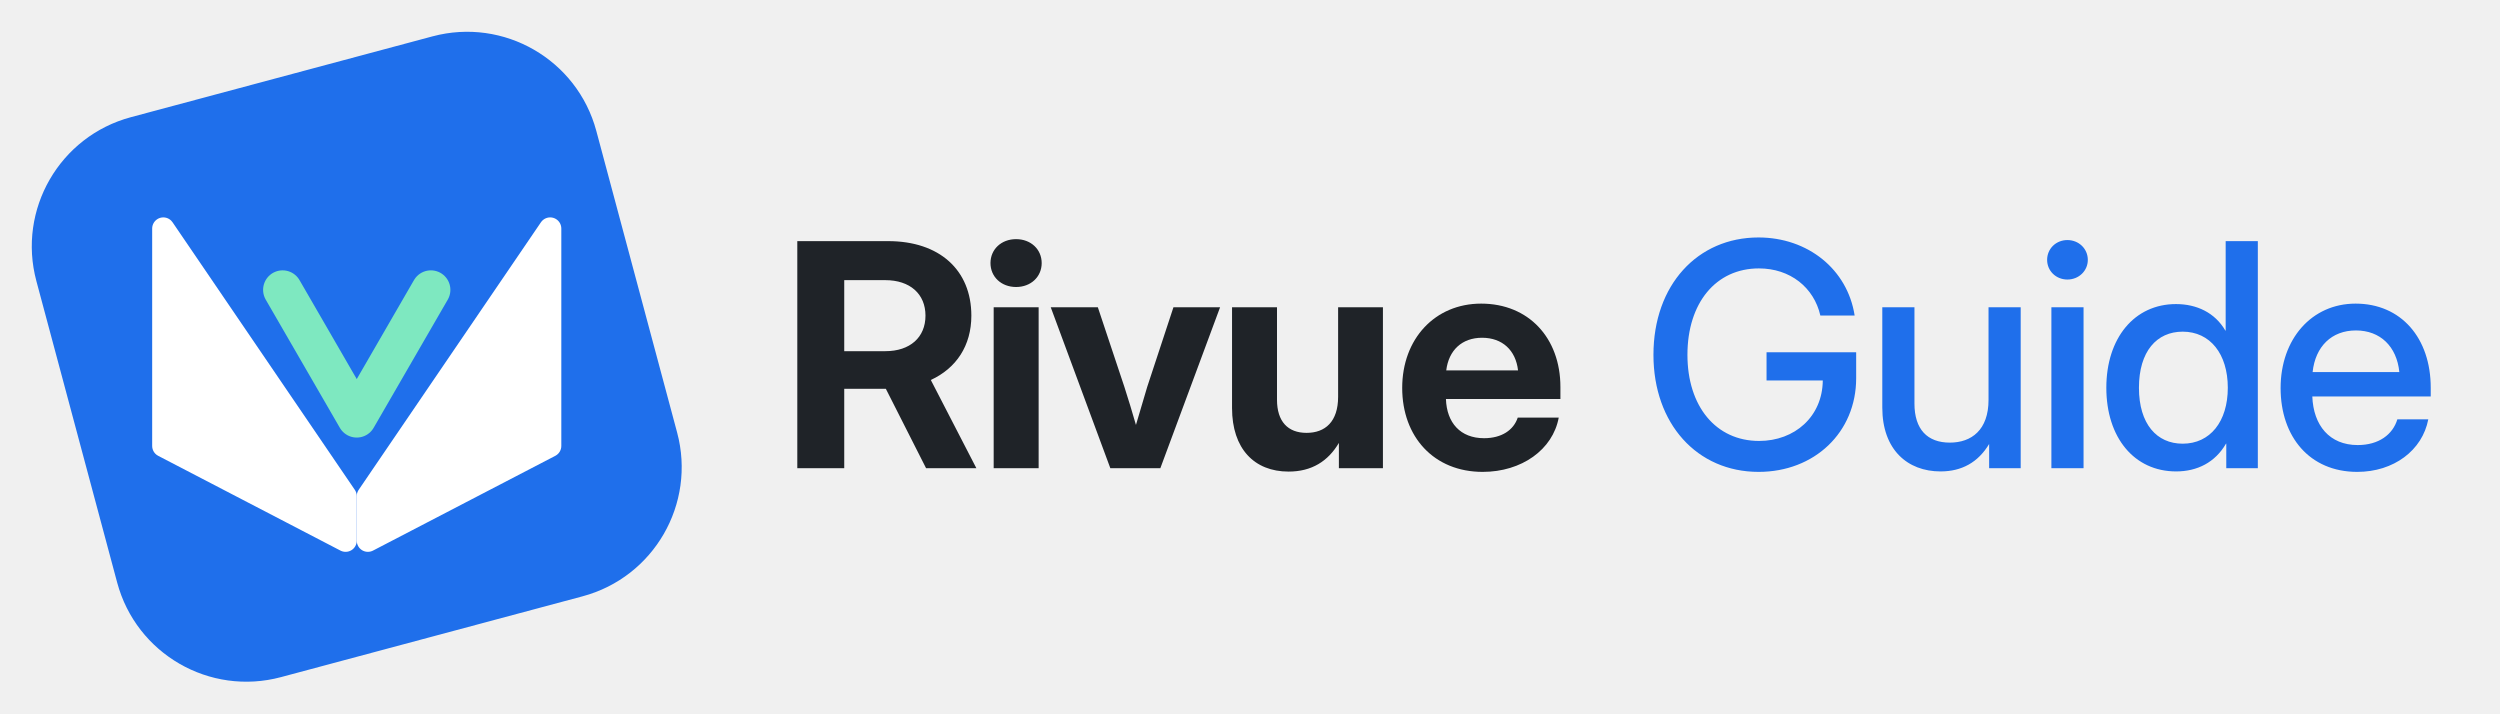
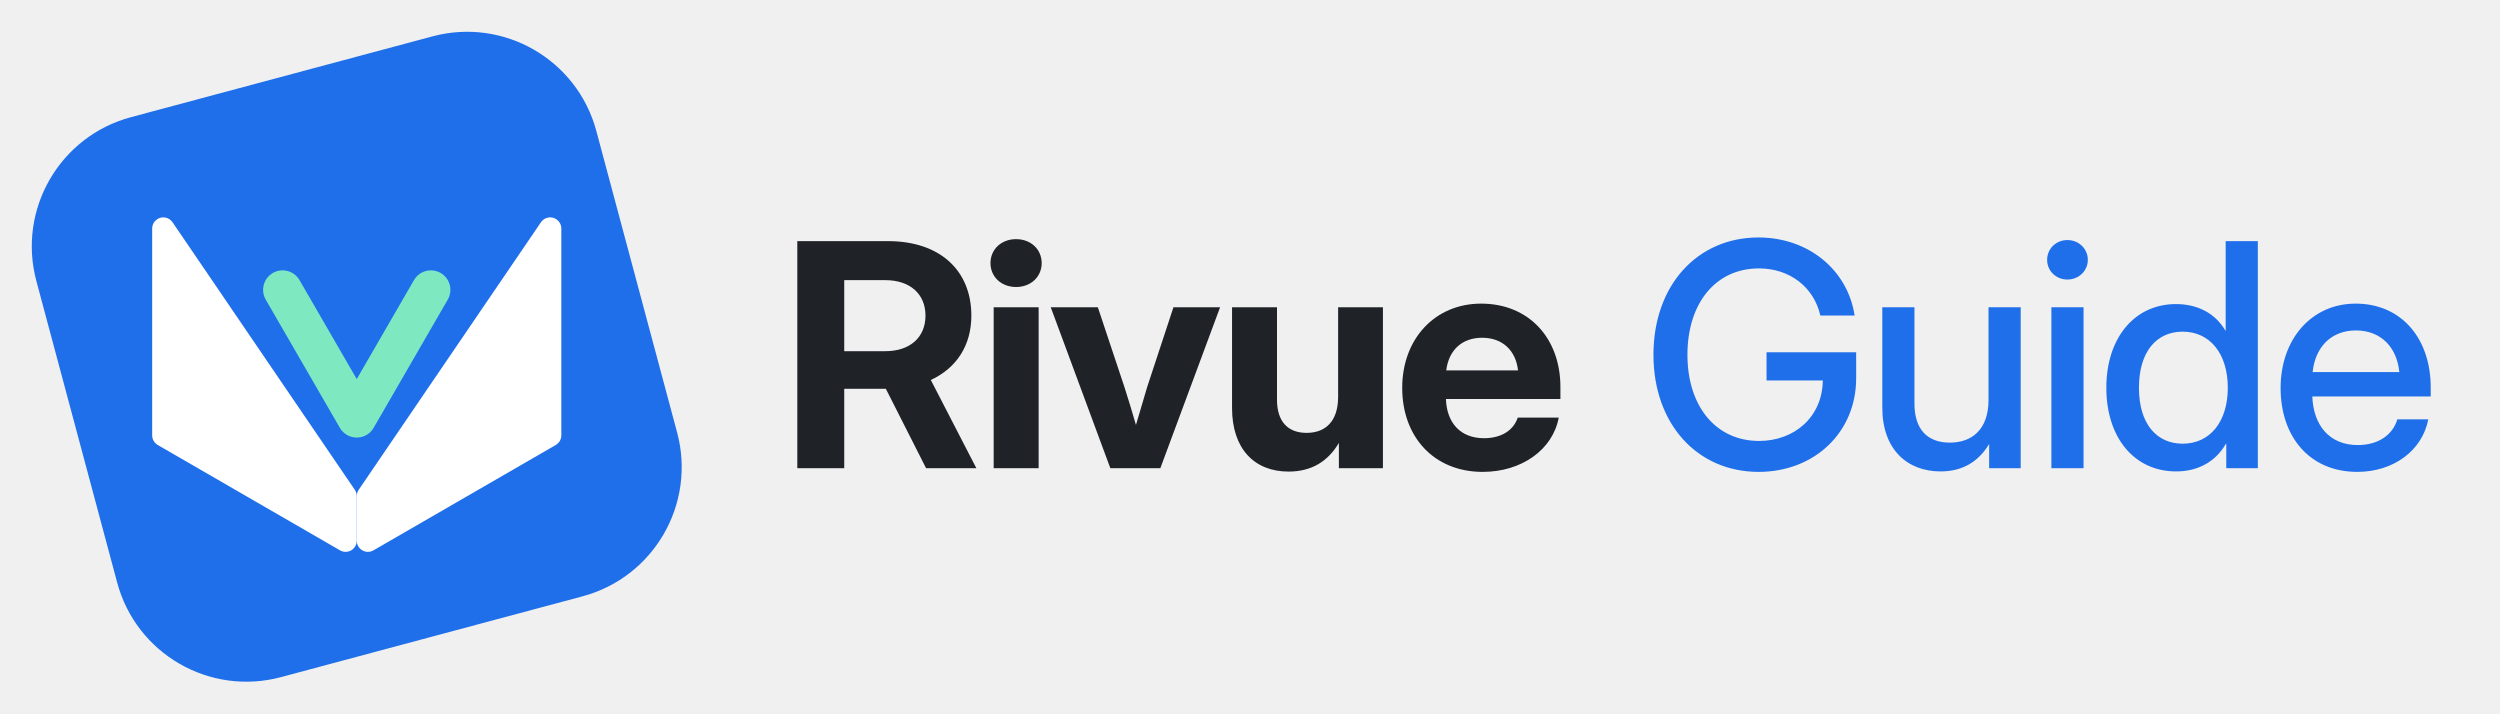
<svg xmlns="http://www.w3.org/2000/svg" viewBox="0 0 897 256">
  <g>
    <rect x="24" y="24" width="208" height="208" rx="48" fill="#1f6feb" transform="rotate(-15 128 128)" />
    <g fill="#ffffff" stroke="#ffffff" stroke-width="8" stroke-linejoin="round">
-       <path d="M58.6 82 L124 178 L124 194 L58.6 160 Z" />
-       <path d="M197.4 82 L132 178 L132 194 L197.4 160 Z" />
+       <path d="M58.6 82 L124 178 L124 194 L58.6 156.2 Z" />
+       <path d="M197.4 82 L132 178 L132 194 L197.4 156.2 Z" />
    </g>
    <path d="M101.4 104 L128 150 L154.6 104" fill="none" stroke="#7ee8c0" stroke-width="14" stroke-linecap="round" stroke-linejoin="round" />
  </g>
  <path d="M286.07 168.0H302.914V139.508H317.68C317.734 139.508 317.789 139.508 317.844 139.508L332.281 168.0H350.328L333.977 136.336C343.109 132.125 348.523 124.031 348.523 113.258C348.523 96.852 337.039 86.516 318.664 86.516H286.07ZM302.914 126.0V100.516H317.625C326.539 100.516 332.062 105.492 332.062 113.258C332.062 121.023 326.539 126.0 317.68 126.0Z M356.531 168.0H372.664V110.25H356.531ZM364.57 102.977C369.875 102.977 373.758 99.312 373.758 94.391C373.758 89.469 369.875 85.805 364.57 85.805C359.266 85.805 355.383 89.469 355.383 94.391C355.383 99.312 359.266 102.977 364.57 102.977Z M398.391 168.0H416.328L437.766 110.25H421.031L411.625 138.797C410.258 143.336 408.891 147.93 407.578 152.469C406.266 147.93 404.898 143.336 403.422 138.797L393.906 110.25H377.008Z M462.344 169.203C470.656 169.203 476.508 165.484 480.391 158.922V168.0H496.195V110.25H480.117V142.352C480.117 151.32 475.469 155.312 468.797 155.312C462.07 155.312 458.188 151.211 458.188 143.445V110.25H442.055V146.398C442.055 161.0 450.039 169.203 462.344 169.203Z M531.984 169.312C545.984 169.312 557.141 161.328 559.273 149.844H544.562C543.086 154.328 538.766 157.227 532.477 157.227C524.0 157.227 519.078 151.703 518.805 143.172H559.875V138.852C559.875 121.242 548.445 108.938 531.438 108.938C514.867 108.938 503.109 121.57 503.109 139.18C503.109 156.734 514.484 169.312 531.984 169.312ZM518.914 132.891C519.789 125.672 524.547 121.188 531.766 121.188C539.039 121.188 543.852 125.672 544.672 132.891Z" fill="#1f2328" />
  <path d="M630.992 169.312C651.008 169.312 665.992 155.148 665.992 135.734V126.383H633.836V136.5H654.016C653.906 149.461 643.953 158.211 631.156 158.211C615.68 158.211 605.453 145.797 605.453 127.312C605.453 108.719 615.625 96.305 631.102 96.305C642.312 96.305 650.844 103.141 653.141 113.203H665.445C662.875 96.633 648.656 85.203 630.938 85.203C609.117 85.203 593.258 102.211 593.258 127.312C593.258 152.031 608.898 169.312 630.992 169.312Z M696.258 169.148C703.914 169.148 709.766 165.867 713.703 159.305V168.0H725.023V110.25H713.484V143.5C713.484 154.219 707.414 158.812 699.594 158.812C691.555 158.812 686.906 154.055 686.906 144.812V110.25H675.367V146.234C675.367 161.328 684.391 169.148 696.258 169.148Z M736.039 168.0H747.578V110.25H736.039ZM741.781 100.297C745.883 100.297 749.109 97.18 749.109 93.242C749.109 89.25 745.883 86.133 741.781 86.133C737.68 86.133 734.508 89.25 734.508 93.242C734.508 97.18 737.68 100.297 741.781 100.297Z M780.797 169.148C788.344 169.148 794.797 165.922 798.68 159.195H798.789V168.0H810.109V86.516H798.57V118.617H798.461C794.742 112.219 788.234 109.102 780.742 109.102C765.812 109.102 755.75 121.297 755.75 139.125C755.75 157.008 765.758 169.148 780.797 169.148ZM783.148 159.195C773.852 159.195 767.453 152.141 767.453 139.125C767.453 126.055 773.852 119.0 783.148 119.0C792.992 119.0 799.336 126.984 799.336 139.125C799.336 151.266 792.992 159.195 783.148 159.195Z M845.789 169.312C858.859 169.312 869.141 161.602 871.273 150.445H860.172C858.531 155.914 853.5 159.688 845.953 159.688C835.836 159.688 830.039 152.633 829.656 142.242H872.148V139.125C872.148 121.297 861.539 108.938 845.188 108.938C829.438 108.938 818.281 121.625 818.281 139.234C818.281 156.68 828.672 169.312 845.789 169.312ZM829.766 133.492C830.75 124.305 836.602 118.562 845.297 118.562C854.047 118.562 859.953 124.305 860.883 133.492Z" fill="#1f6feb" />
</svg>
